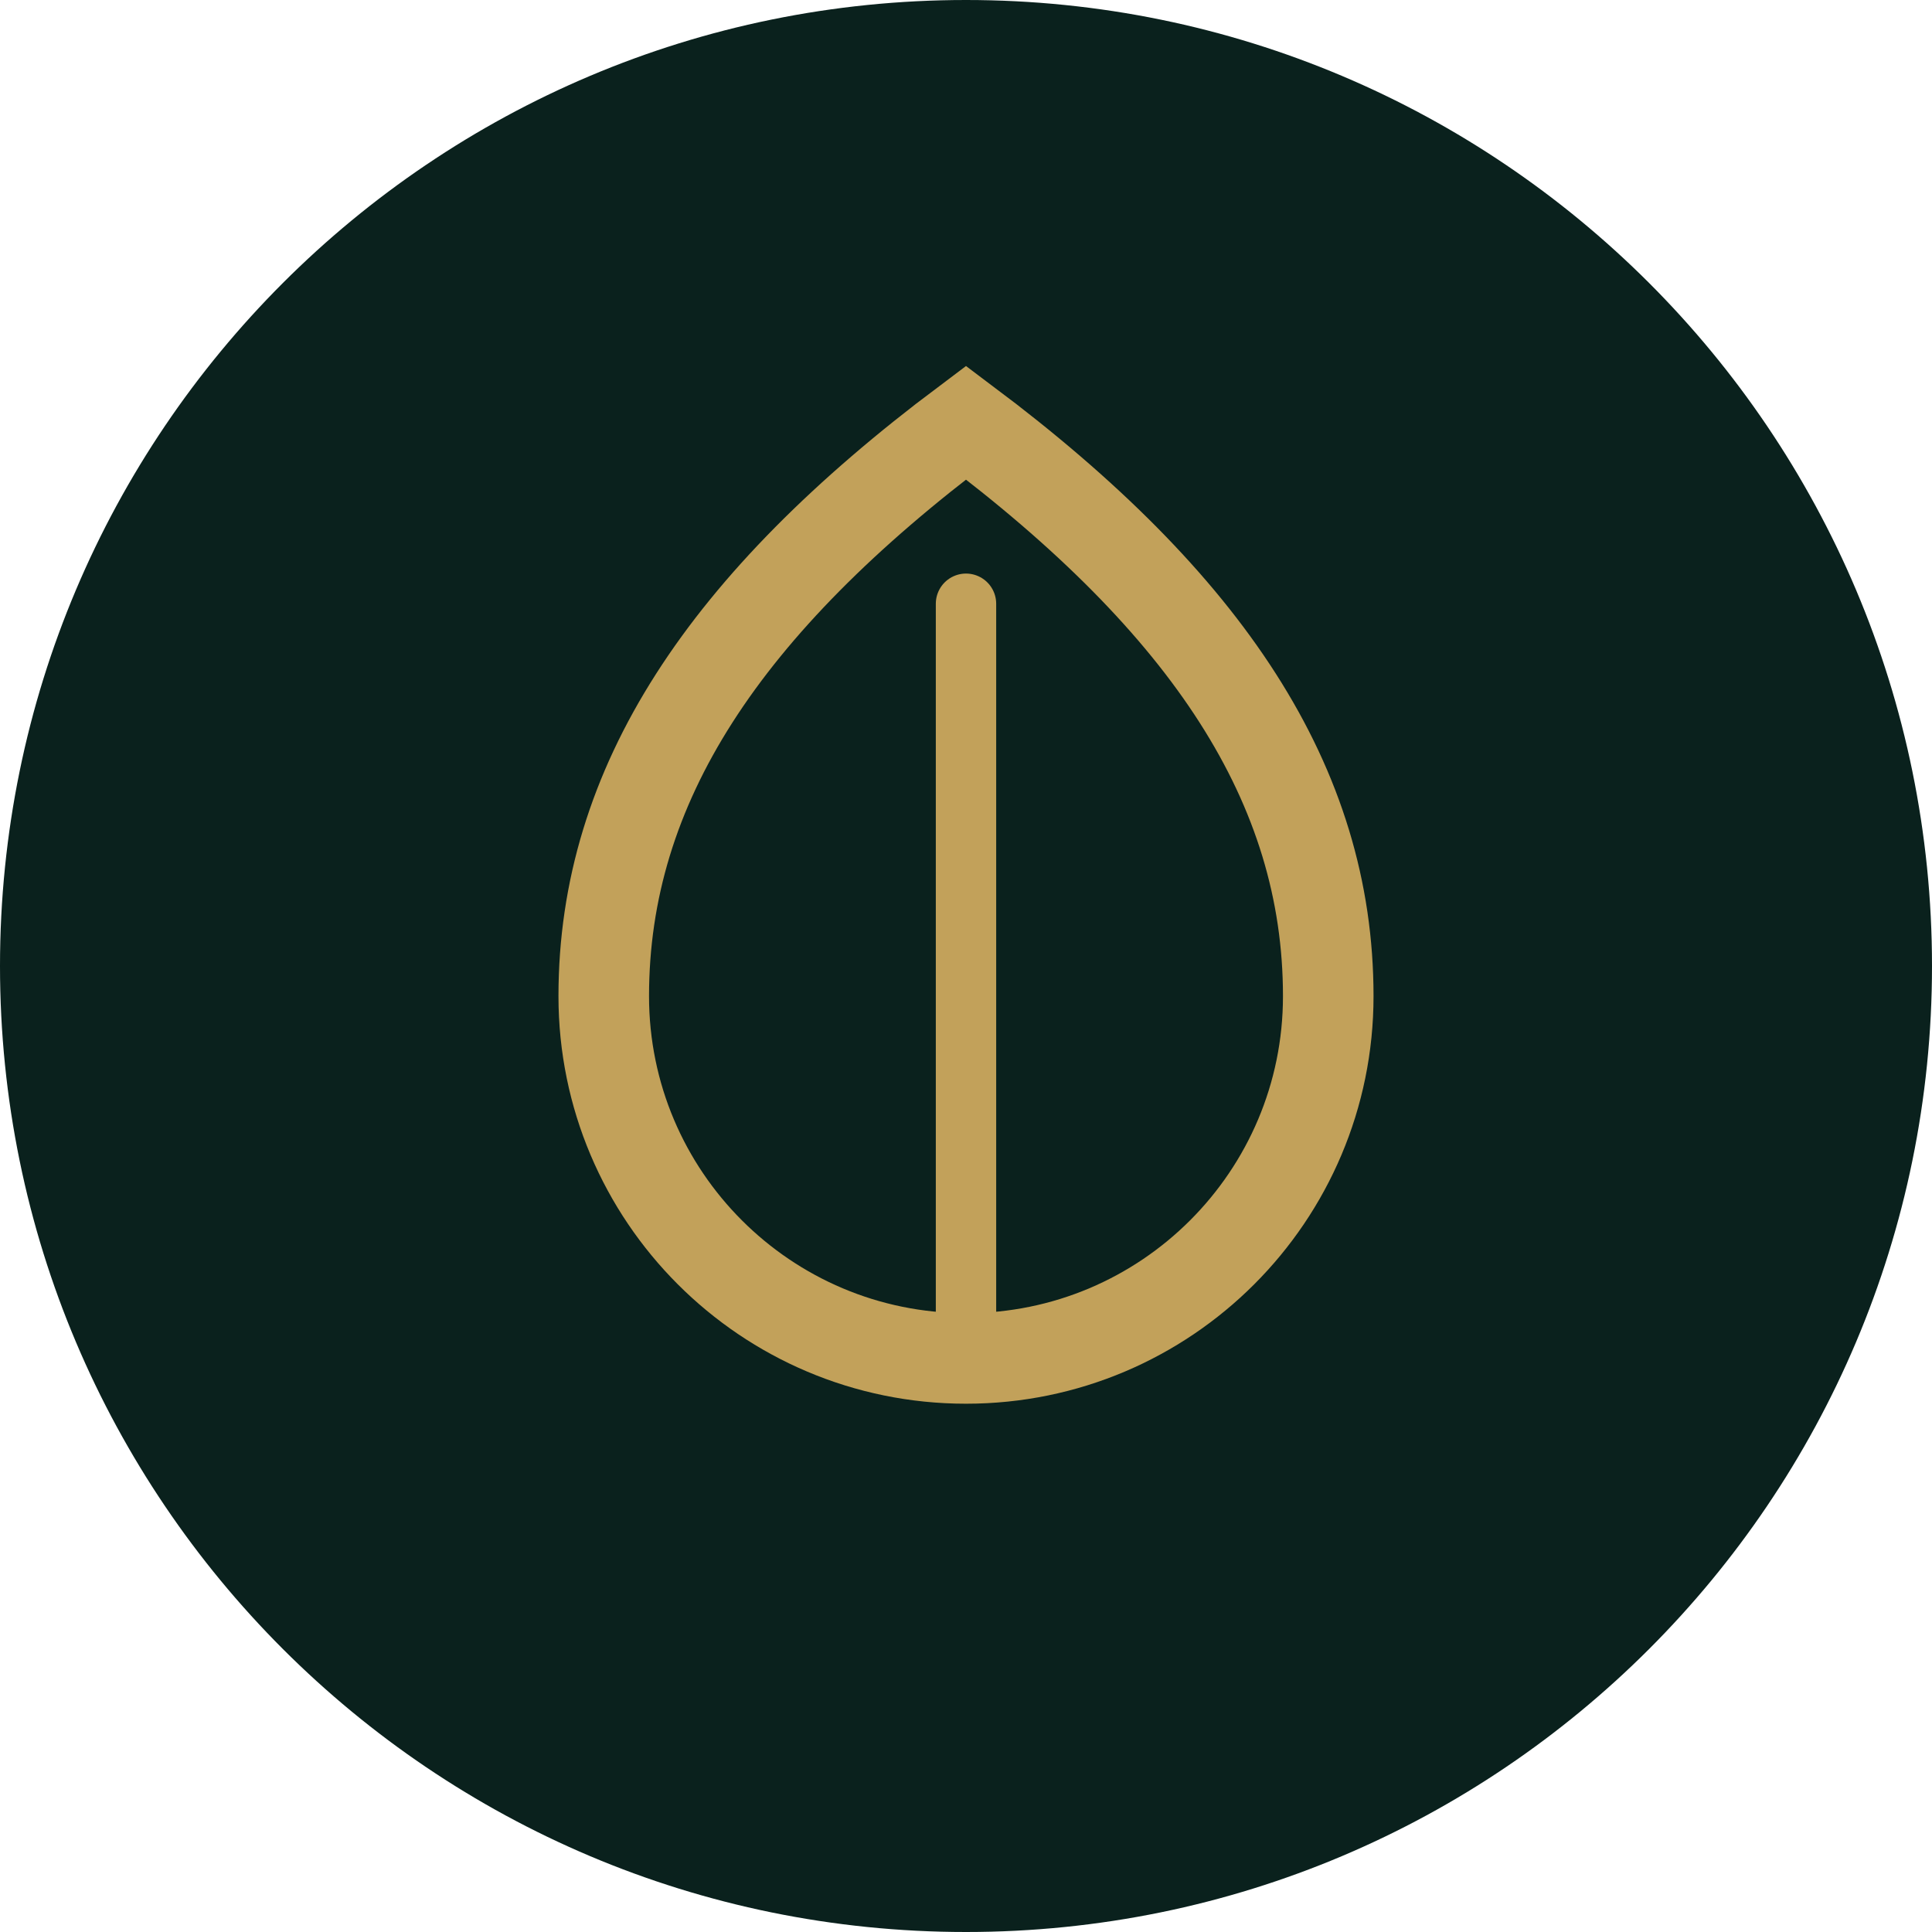
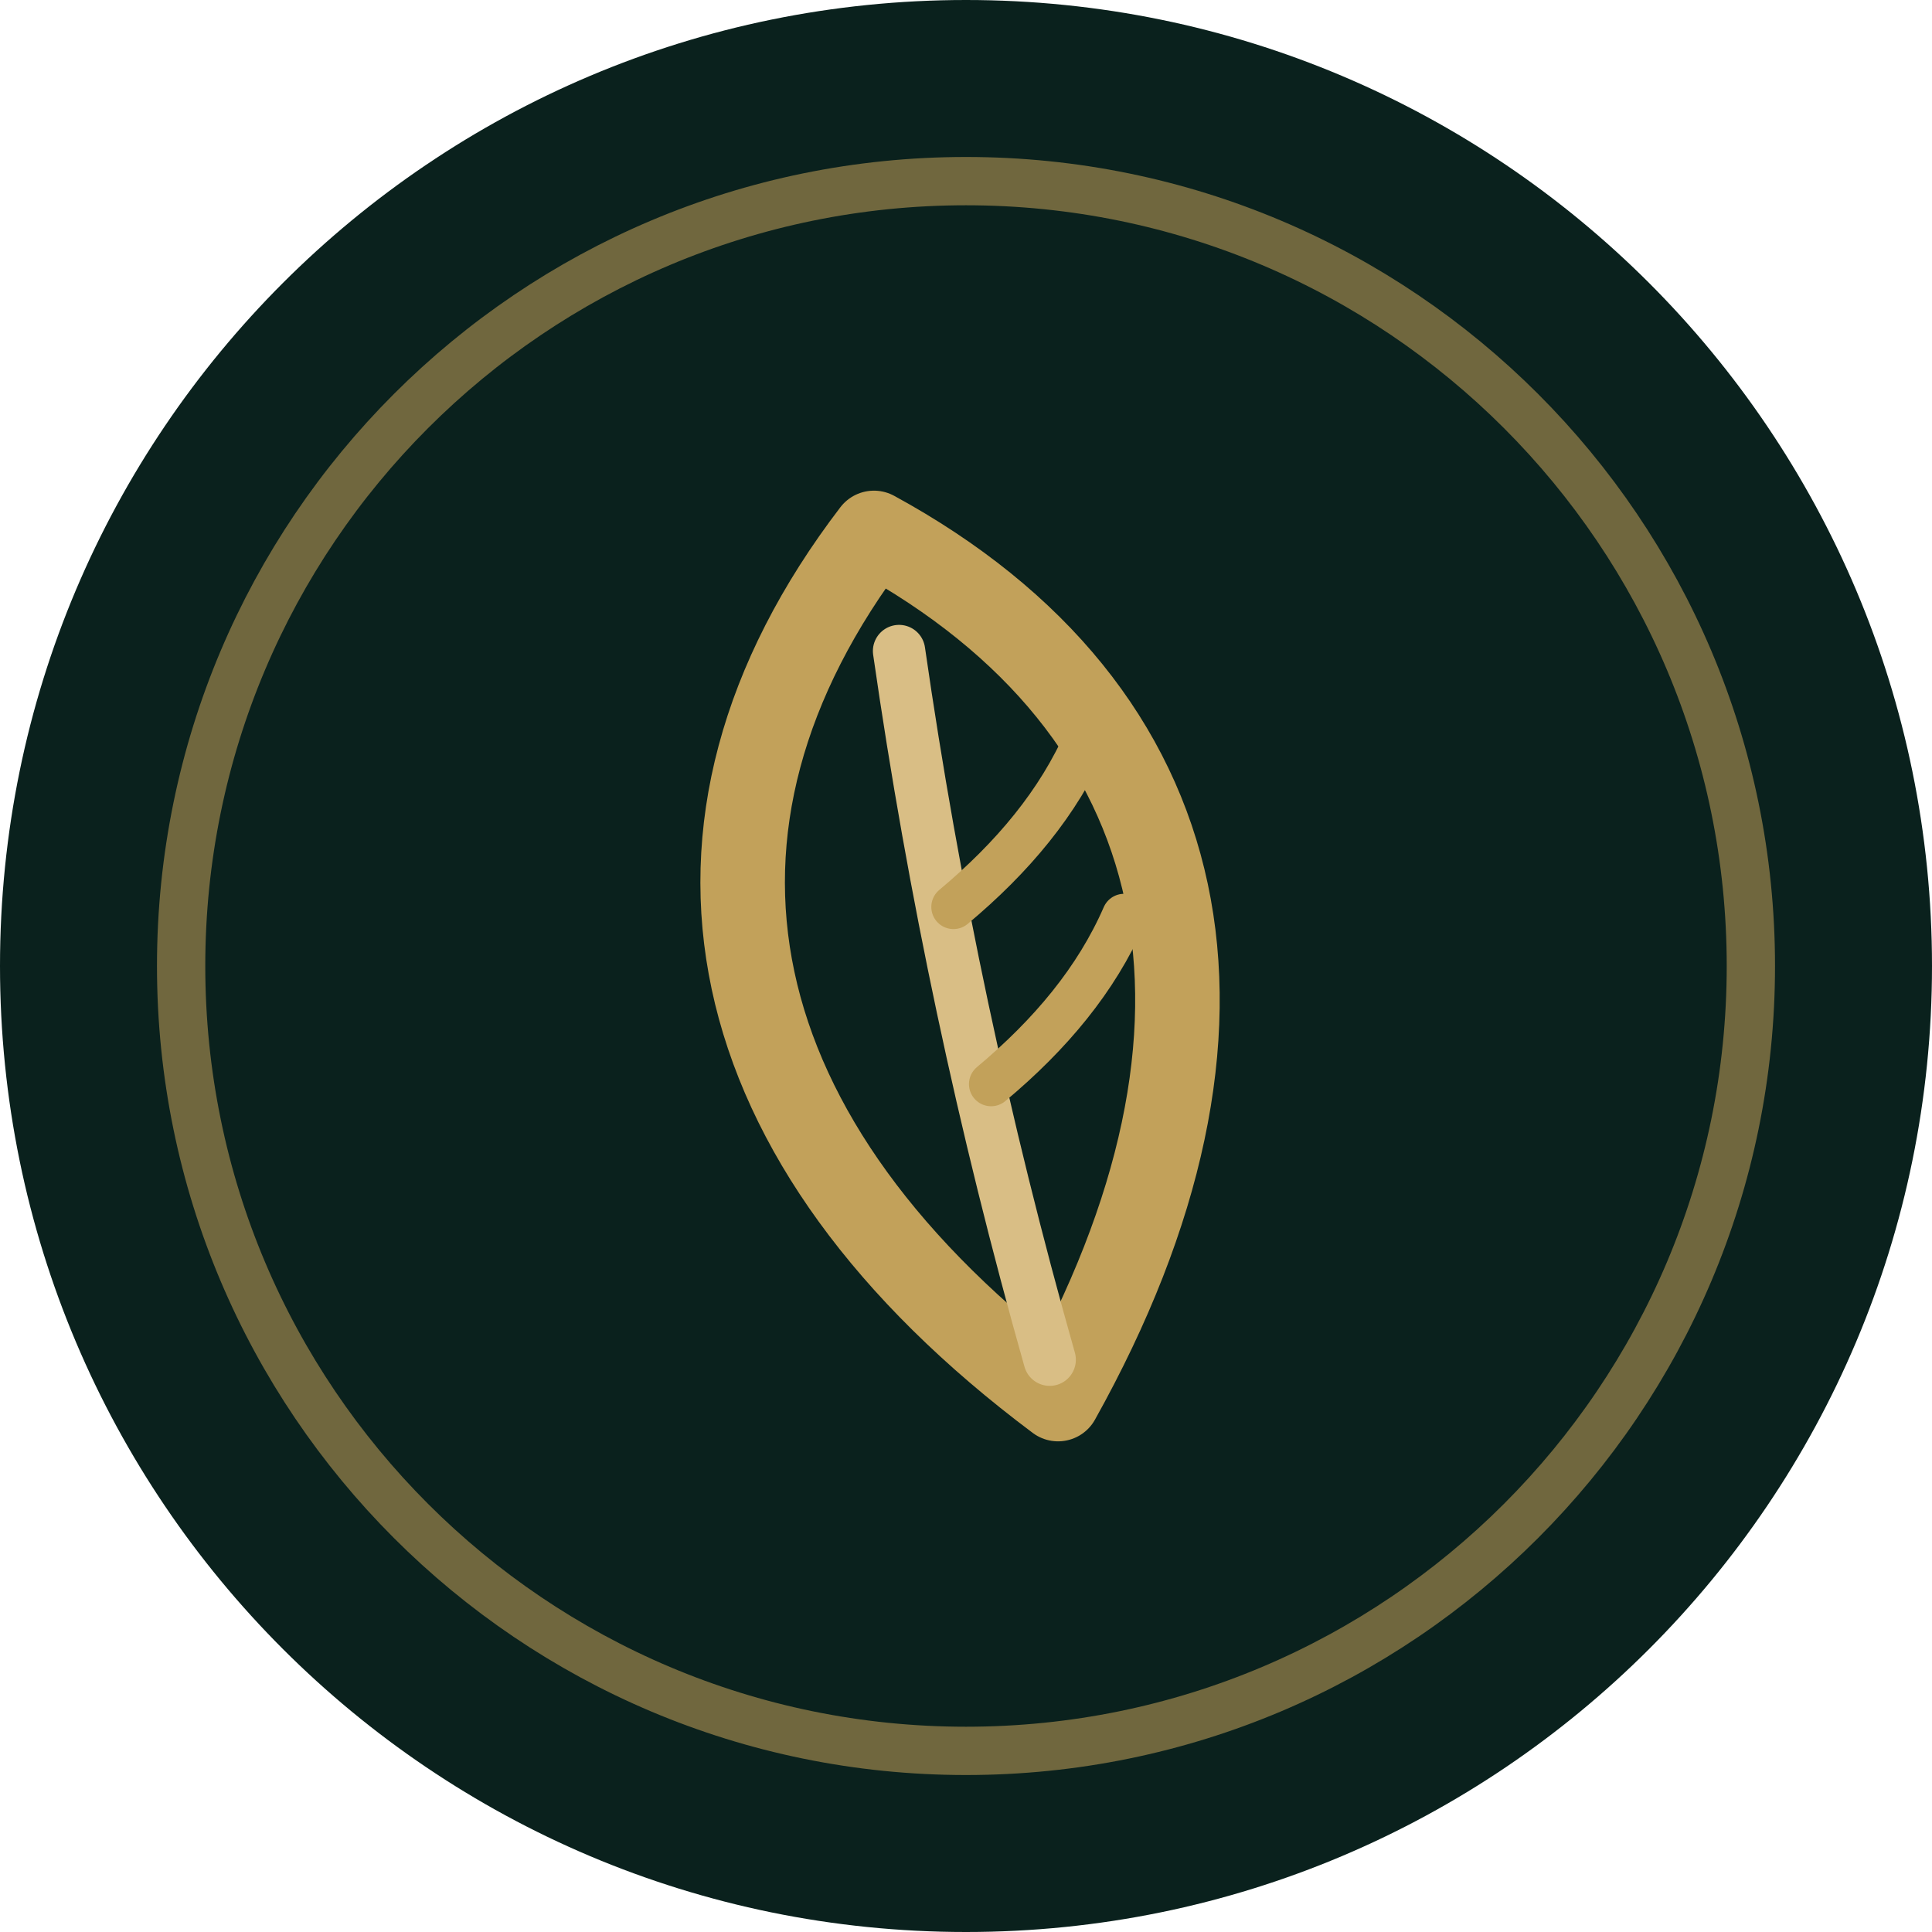
- <svg xmlns="http://www.w3.org/2000/svg" viewBox="0 0 64 64" width="64" height="64">
-   <circle cx="32" cy="32" r="32" fill="#0A211D" />
-   <path d="M32 14c-8 6-12 12-12 19a12 12 0 0 0 24 0c0-7-4-13-12-19z" fill="none" stroke="#C2A15A" stroke-width="3" stroke-linecap="round" />
-   <path d="M32 20c0 8 0 16 0 24" stroke="#C2A15A" stroke-width="2" stroke-linecap="round" />
+ <svg xmlns="http://www.w3.org/2000/svg" viewBox="0 0 48 48" width="48" height="48">
+   <circle cx="24" cy="24" r="24" fill="#0A211D" />
+   <circle cx="24" cy="24" r="19.5" fill="none" stroke="#C2A15A" stroke-opacity="0.55" stroke-width="1.2" />
+   <g transform="rotate(-12 24 24)">
+     <path d="M24 13c7 6 7 14 0 22-7-8-7-16 0-22Z" fill="none" stroke="#C2A15A" stroke-width="2.1" stroke-linejoin="round" />
+     <path d="M24 16c-.4 6-.4 12 0 18" stroke="#D9BE85" stroke-width="1.3" stroke-linecap="round" />
+     <path d="M24 22.5c1.7-.9 3.1-2 4.1-3.4M24 27c1.7-.9 3.1-2 4.1-3.4" stroke="#C2A15A" stroke-width="1.1" stroke-linecap="round" fill="none" />
+   </g>
</svg>
